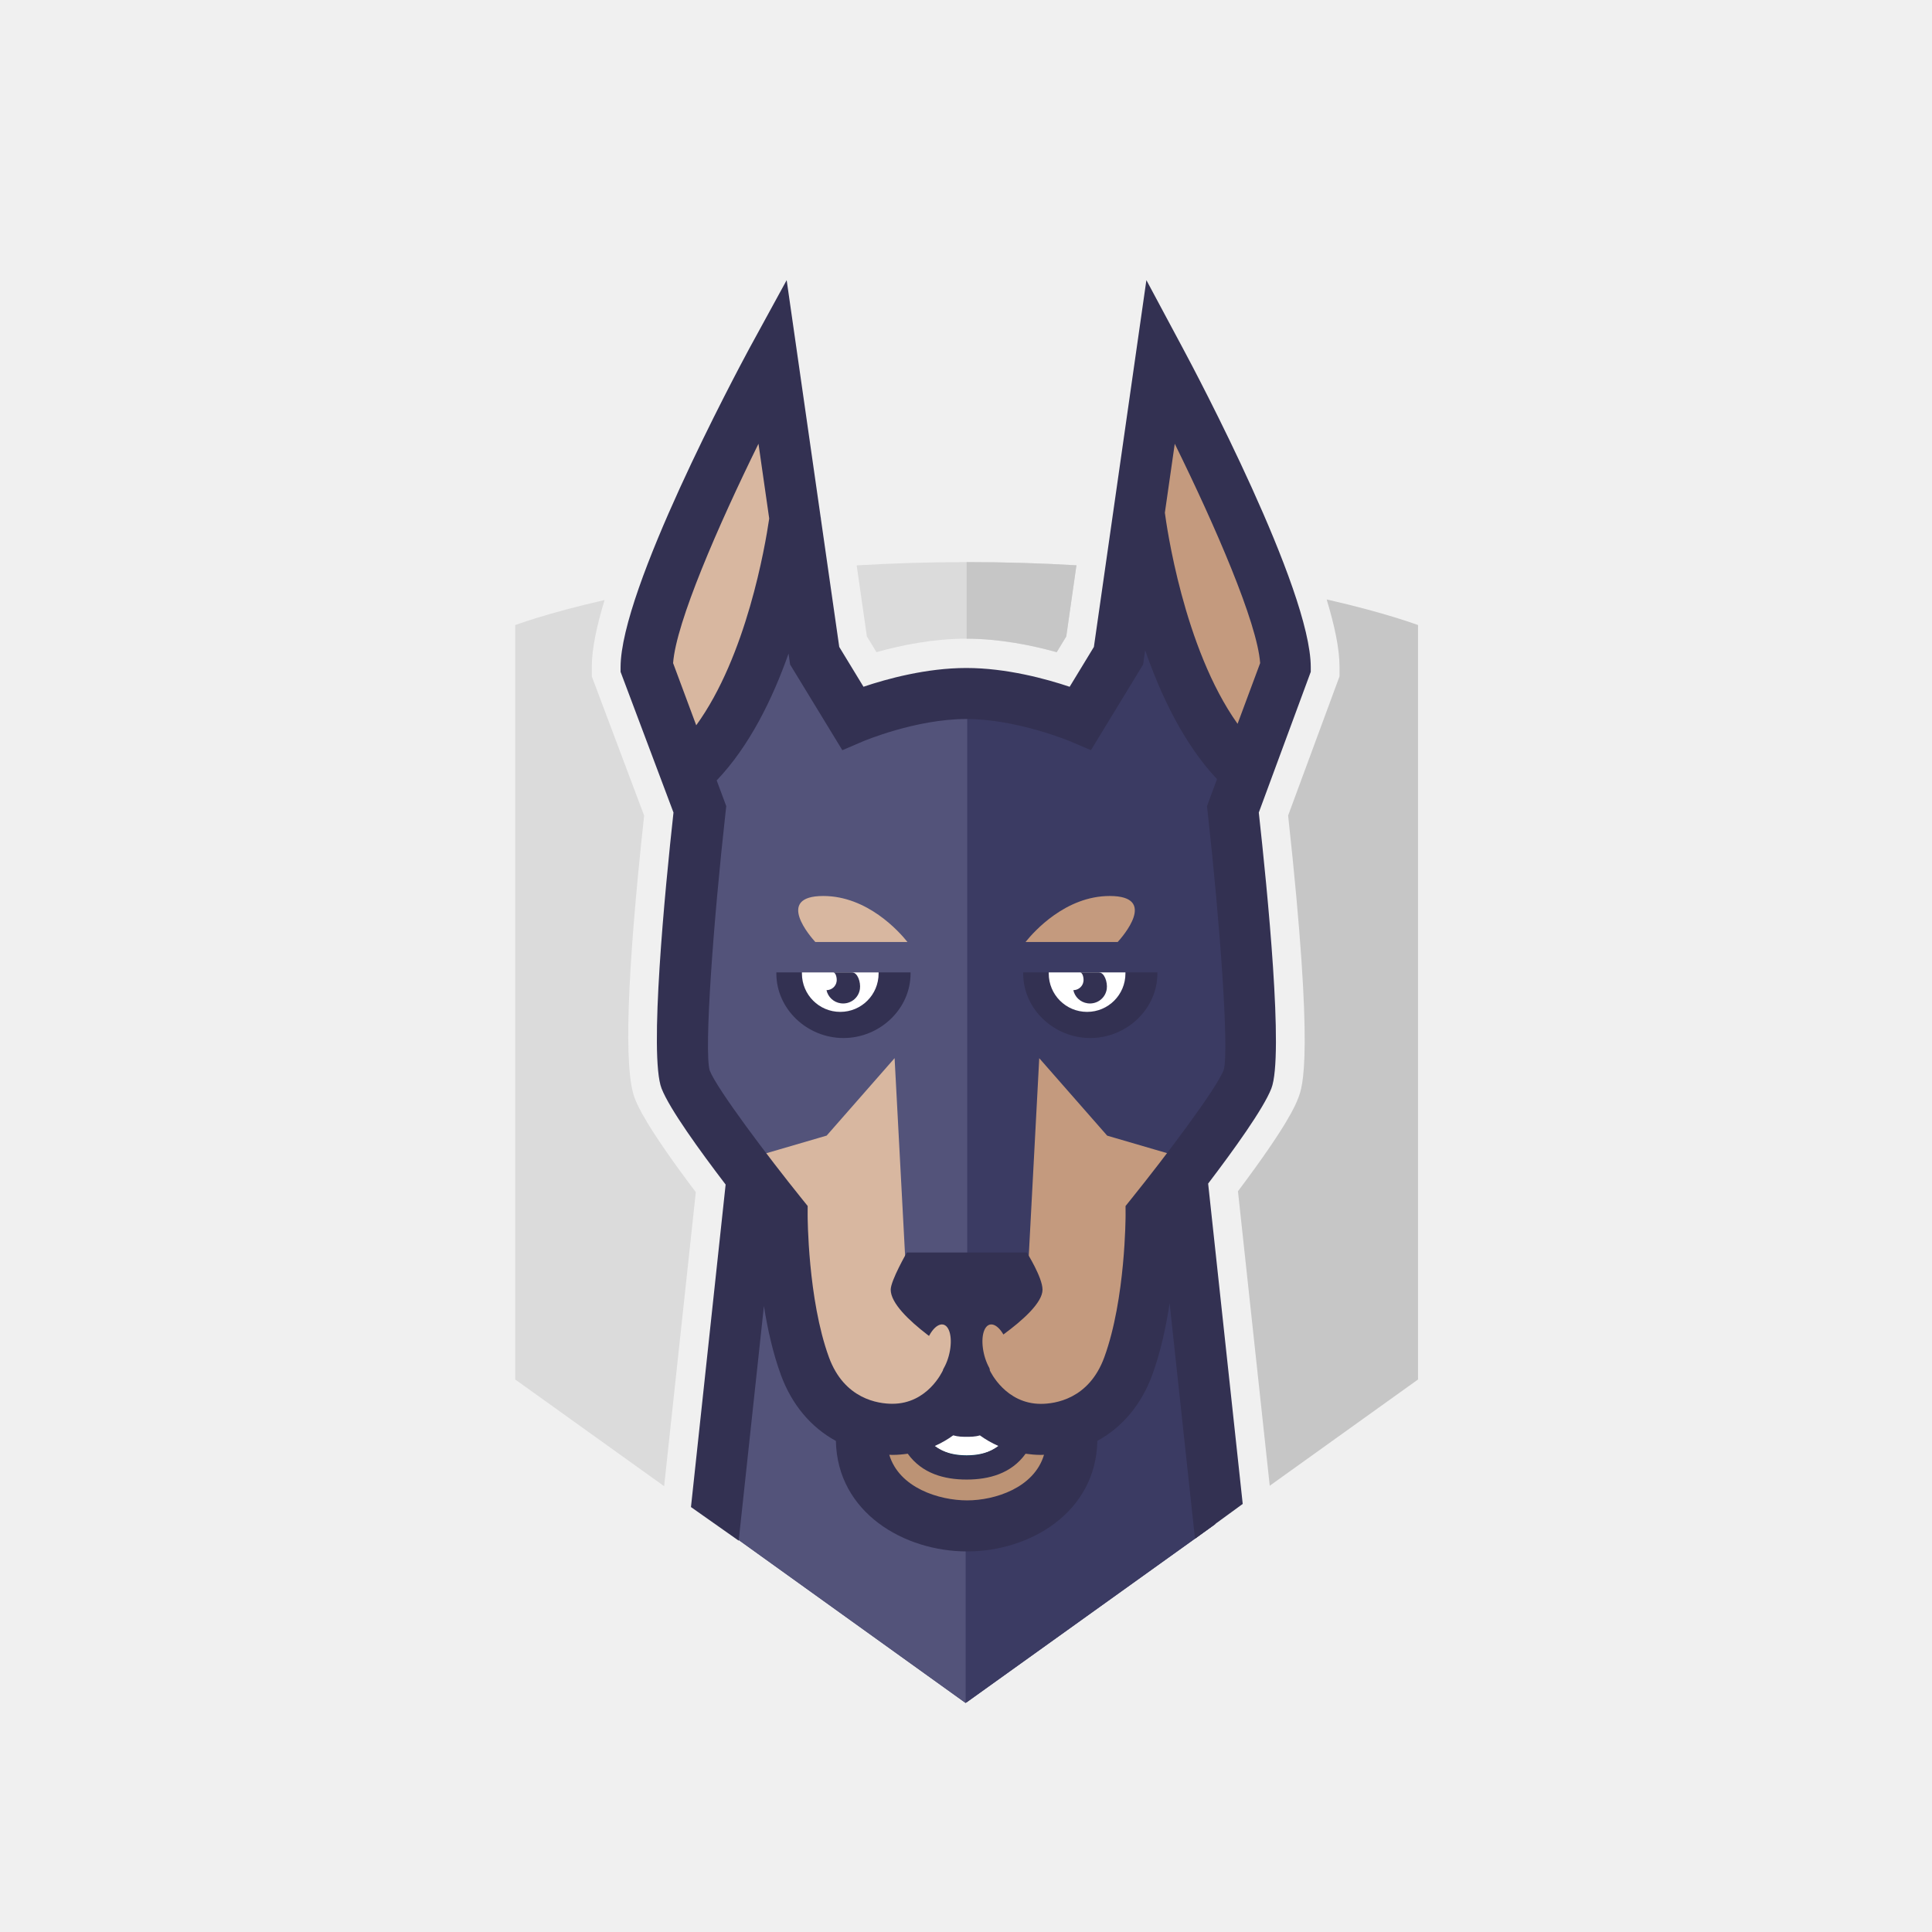
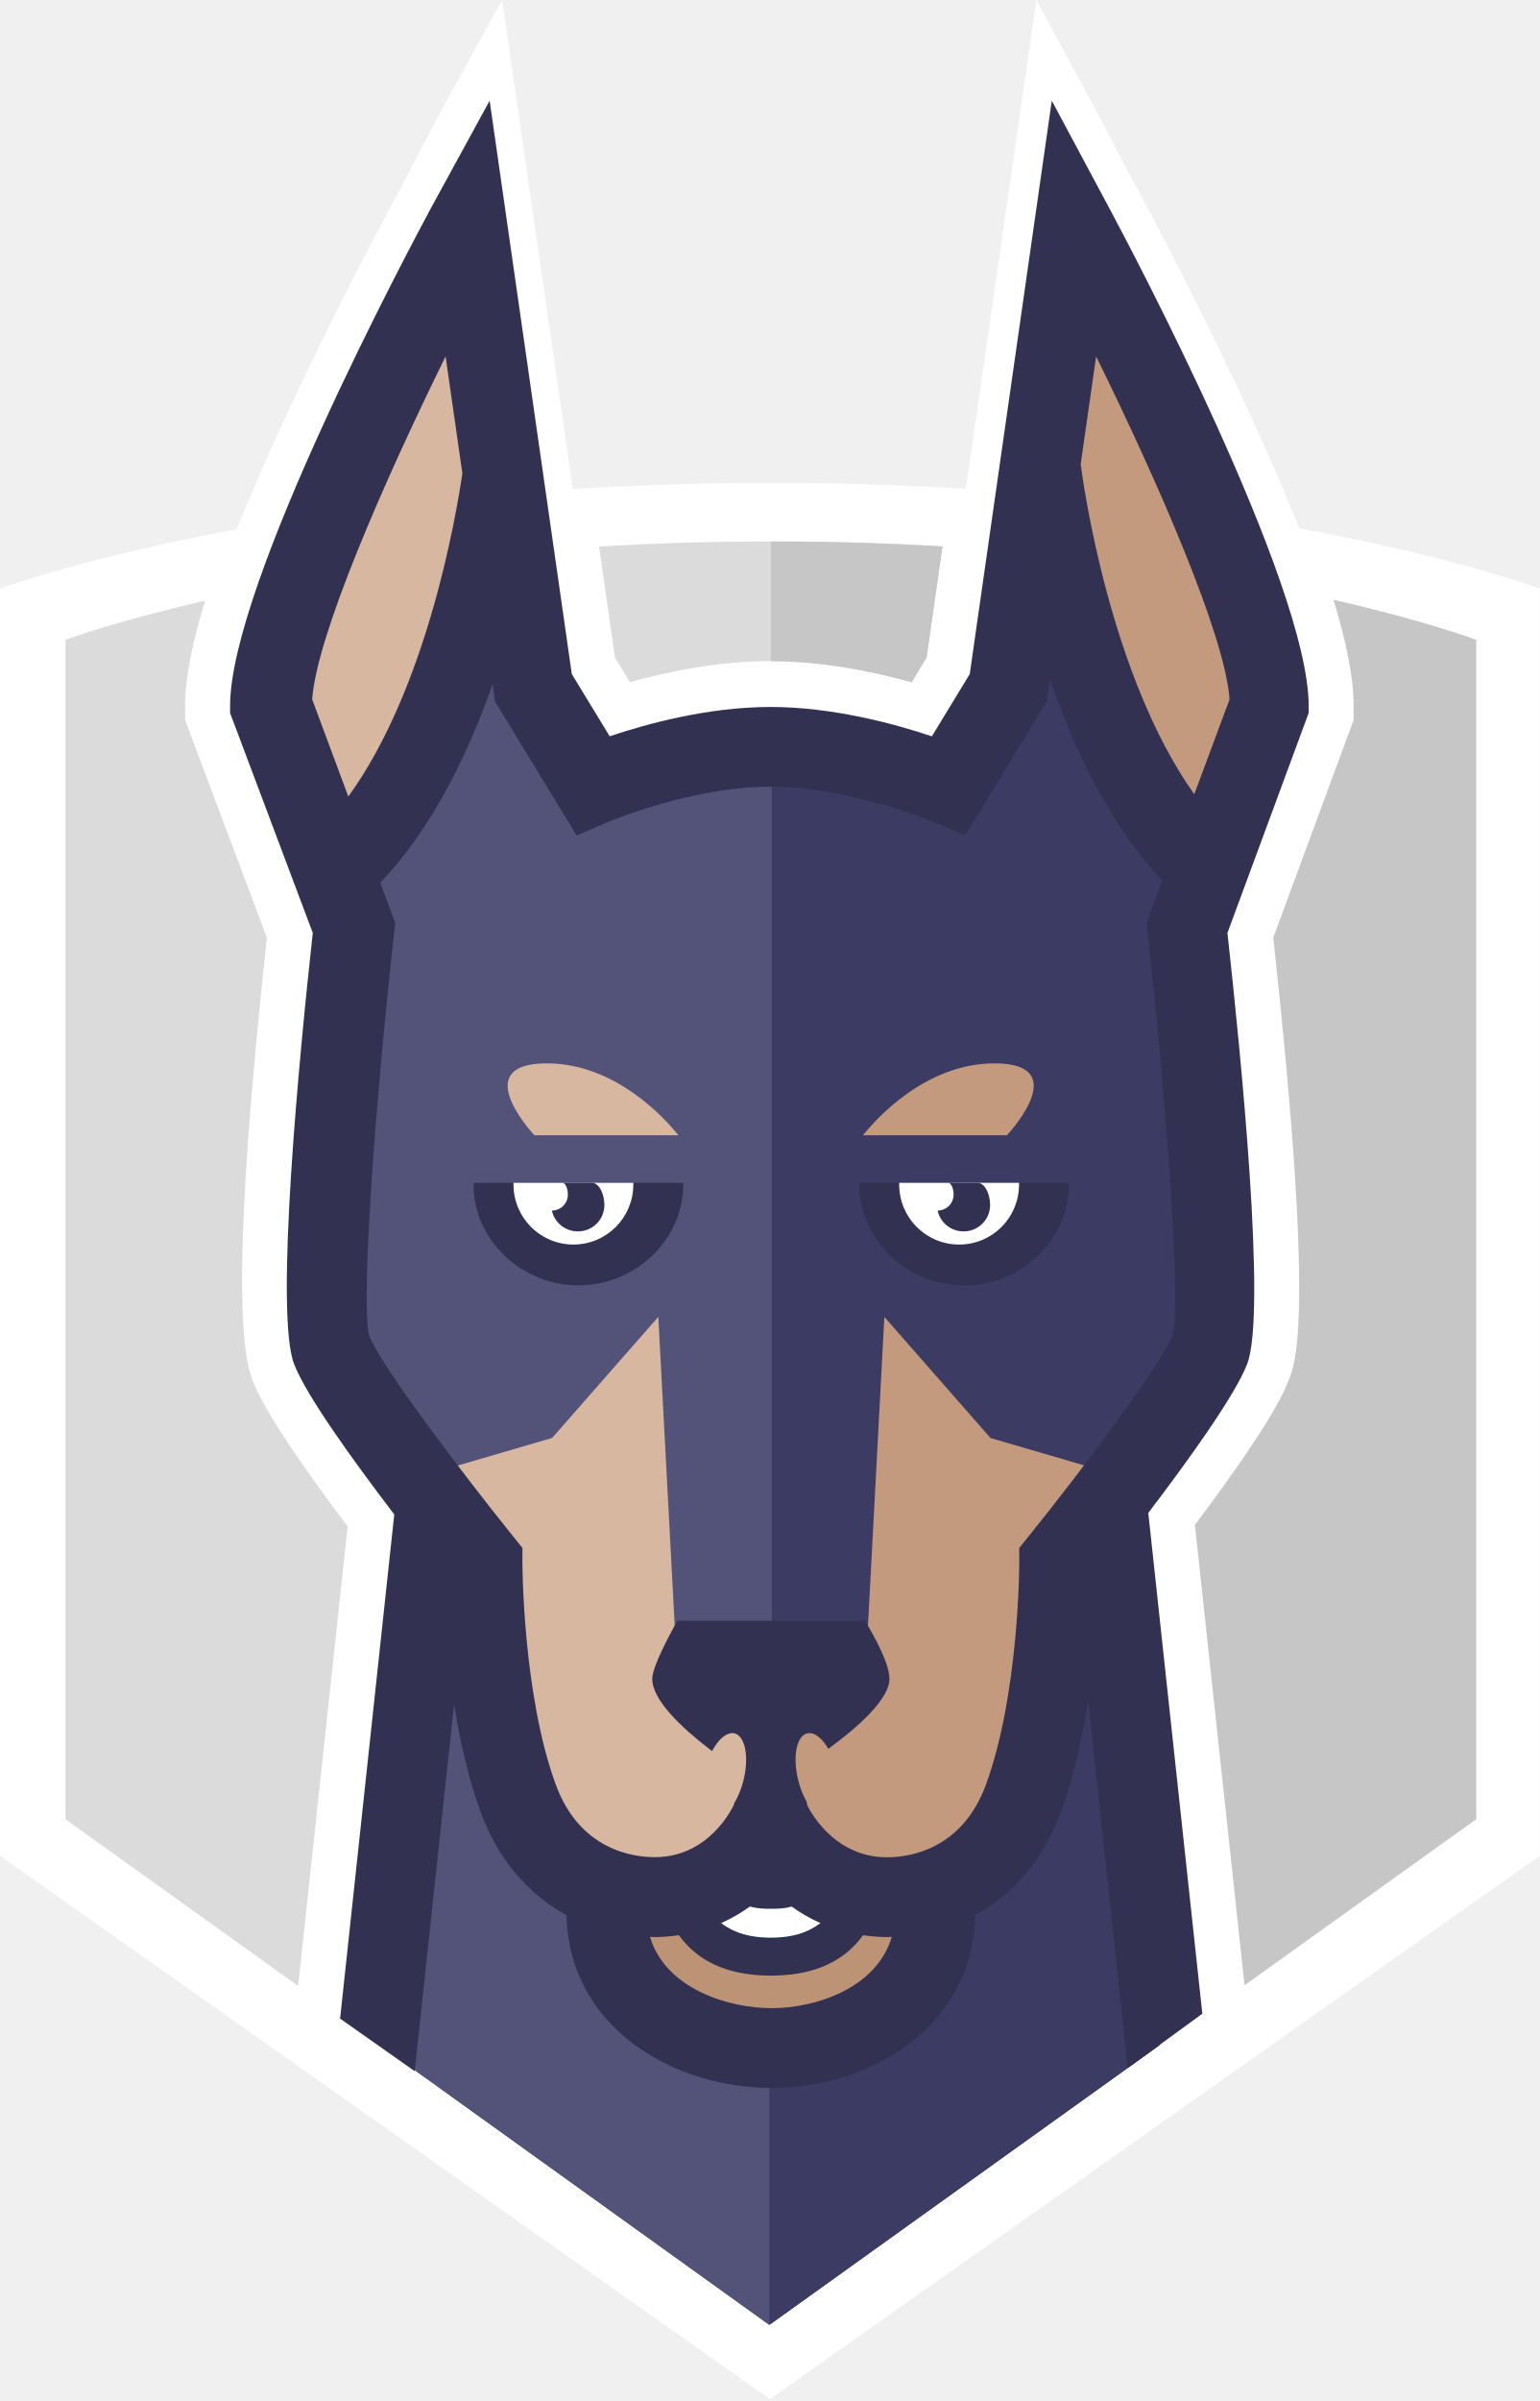
- <svg xmlns="http://www.w3.org/2000/svg" width="600px" height="600px" viewBox="0 0 600 600" version="1.1">
+ <svg xmlns="http://www.w3.org/2000/svg" width="306px" height="477px" viewBox="0 0 306 477" version="1.1">
  <defs />
-   <g id="Logo" stroke="none" stroke-width="1" fill="none" fill-rule="evenodd">
-     <g id="symbol">
-       <g transform="translate(160, 87)" id="Group">
-         <g>
-           <path d="M109.218,110.647 L112.185,115.524 C120.096,113.317 130.002,111.346 140.114,111.346 C150.254,111.346 160.211,113.325 168.164,115.538 L171.141,110.655 L174.299,88.557 C163.687,87.936 152.387,87.565 140.378,87.565 C128.225,87.565 116.787,87.946 106.049,88.581 L109.218,110.647 L109.218,110.647 Z" id="Shape" fill="#DBDBDB" />
-           <polygon id="Shape" fill="#3B3B63" points="205.262 280.375 139.897 280.375 139.897 170.334 73.574 277.157 63.262 386.849 138.876 441.151 139.897 441.886 217.227 386.458" />
-           <g transform="translate(139.531, 87.0524)" id="Shape" fill="#C6C6C6">
-             <path d="M28.633,28.487 L31.61,23.605 L34.768,1.507 C24.156,0.886 12.856,0.515 0.847,0.515 C0.785,0.515 0.721,0.518 0.657,0.518 L0.657,24.297 C10.779,24.307 20.701,26.278 28.633,28.487 L28.633,28.487 Z" />
-             <path d="M112.472,12.106 C114.937,20.212 116.468,27.462 116.468,32.981 L116.468,35.997 L100.507,79.22 C108.681,154.044 105.016,163.457 103.627,167.019 C102.815,169.112 100.406,175.3 84.93,195.897 L94.798,287.358 L140.851,254.357 L140.851,20.065 C140.849,20.065 130.985,16.319 112.472,12.106 L112.472,12.106 Z" />
-           </g>
-           <polygon id="Shape" fill="#3B3B63" points="217.535 386.232 205.593 280.375 140.225 280.375 140.225 441.64" />
-           <polygon id="Shape" fill="#53537A" points="63.262 386.849 139.897 441.886 139.897 170.334 73.574 277.157" />
-           <path d="M172.879,355.58 C172.879,373.73 155.92,382.727 140.362,382.727 C124.805,382.727 107.503,373.73 107.503,355.58" id="Shape" fill="#BC9375" />
-           <path d="M163.344,345.294 C163.344,366.58 151.88,372.286 140.19,372.286 C128.502,372.286 117.034,366.58 117.034,345.294" id="Shape" fill="#083251" />
-           <path d="M140.19,364.966 C127.7,364.966 121.626,355.806 121.626,336.976 L127.582,336.976 C127.582,359.022 136.095,359.022 140.19,359.022 C144.283,359.022 152.798,359.022 152.798,336.976 L158.751,336.976 C158.751,355.806 152.678,364.966 140.19,364.966 L140.19,364.966 Z" id="Shape" fill="#FFFFFF" />
-           <g transform="translate(40.69655, 24.21397)" id="Shape">
-             <path d="M198.636,95.82 C198.636,72.857 159.813,0.608 159.813,0.608 L146.68,92.235 L134.894,111.58 L99.567,113.015 L99.427,113.3 L99.427,113.015 L64.095,111.58 L52.313,92.235 L39.179,0.608 C39.179,0.608 0.353,72.857 0.353,95.82 L16.755,139.942 C16.755,139.942 8.478,214.054 12.257,223.758 C16.025,233.463 42.195,265.918 42.195,265.918 C42.195,265.918 42.117,293.202 49.282,312.818 C54.394,326.826 65.657,332.507 76.442,332.507 C92.961,332.507 99.424,317.358 99.424,317.358 C99.424,317.358 106.042,332.507 122.561,332.507 C133.343,332.507 144.595,326.835 149.719,312.818 C156.876,293.21 156.804,265.918 156.804,265.918 C156.804,265.918 182.968,233.463 186.743,223.758 C190.52,214.052 182.241,139.942 182.241,139.942 L198.636,95.82 L198.636,95.82 Z" fill="#C49A7E" />
-             <path d="M99.493,113.162 L99.426,113.3 L99.426,113.017 L64.093,111.582 L52.311,92.237 L39.173,0.61 C39.173,0.61 0.351,72.859 0.351,95.822 L16.75,139.944 C16.75,139.944 8.475,214.056 12.248,223.76 C16.023,233.465 42.183,265.92 42.183,265.92 C42.183,265.92 42.115,293.204 49.272,312.82 C54.392,326.828 65.655,332.509 76.43,332.509 C92.959,332.509 99.422,317.36 99.422,317.36 C99.422,317.36 99.451,317.414 99.495,317.513 L99.495,113.162 L99.493,113.162 L99.493,113.162 Z" fill="#D8B7A0" />
-           </g>
-           <path d="M223.29,168.499 C220.281,162.204 224.56,147.31 224.56,147.31 C200.043,122.191 193.911,69.81 193.911,69.81 C189.334,86.315 179.385,134.98 179.385,134.98 C179.385,134.98 161.087,128.168 140.271,128.135 L140.271,128.135 L140.198,128.135 L140.116,128.135 L140.116,128.135 C138.973,128.141 137.847,128.17 136.721,128.207 L136.721,333.552 L138.275,335.827 L138.275,334.703 L139.236,334.703 L139.236,335.827 L139.246,334.703 L141.143,334.703 L141.143,335.827 L141.143,334.703 L142.114,334.703 L142.114,335.827 L159.062,311.09 L162.746,241.63 L183.846,265.688 L211.027,273.625 C211.027,273.625 221.197,266.378 221.197,266.405 C225.515,260.362 226.947,255.214 227.992,252.543 C231.767,242.824 223.29,168.499 223.29,168.499 L223.29,168.499 Z" id="Shape" fill="#3B3B63" />
-           <path d="M140.38,128.133 C140.353,128.133 140.331,128.131 140.308,128.131 L140.308,128.133 C119.485,128.168 101.185,134.976 101.185,134.976 C101.185,134.976 91.232,86.313 86.658,69.806 C86.658,69.806 80.531,122.187 56.01,147.306 C56.01,147.306 60.289,162.202 57.279,168.495 C57.279,168.495 48.803,242.824 52.578,252.527 C53.621,255.201 55.064,260.347 59.376,266.39 C59.376,266.363 69.552,273.612 69.552,273.612 L96.728,265.672 L117.824,241.619 L121.518,311.079 L138.455,335.815 L138.455,334.691 L139.426,334.691 L139.426,335.815 L139.426,334.691 L140.378,334.691 L140.378,128.133 L140.38,128.133 L140.38,128.133 Z" id="Shape" fill="#53537A" />
-           <g transform="translate(79.45517, 214.7293)" id="Shape">
-             <g transform="translate(77.51724, 0)">
-               <path d="M32.54,0.261 L32.54,0.261 L8.723,0.261 L8.723,0.261 L0.785,0.261 L0.785,0.596 C0.785,11.669 10.374,20.639 21.621,20.639 C32.873,20.639 42.462,11.667 42.462,0.596 L42.462,0.261 L32.54,0.261 L32.54,0.261 Z" fill="#333152" />
-               <path d="M8.723,0.261 L8.723,0.596 C8.723,7.183 14.033,12.52 20.633,12.52 C27.234,12.52 32.542,7.183 32.542,0.596 L32.542,0.261 L8.723,0.261 L8.723,0.261 Z" fill="#FFFFFF" />
-               <path d="M24.307,0.261 L18.726,0.261 C18.672,0.261 18.625,0.288 18.577,0.298 C19.269,0.443 19.653,2.01 19.503,3.053 C19.28,4.647 17.92,5.753 16.362,5.78 C16.815,7.864 18.517,9.539 20.777,9.856 C23.664,10.264 26.333,8.287 26.742,5.407 C27.036,3.287 26.015,0.261 24.307,0.261 L24.307,0.261 Z" fill="#333152" />
-             </g>
-             <g>
-               <path d="M33.402,0.261 L33.402,0.261 L9.589,0.261 L9.589,0.261 L1.649,0.261 L1.649,0.596 C1.649,11.669 11.24,20.639 22.486,20.639 C33.737,20.639 43.328,11.667 43.328,0.596 L43.328,0.261 L33.402,0.261 L33.402,0.261 Z" fill="#333152" />
-               <path d="M9.589,0.261 L9.589,0.596 C9.589,7.183 14.903,12.52 21.494,12.52 C28.096,12.52 33.404,7.183 33.404,0.596 L33.404,0.261 L9.589,0.261 L9.589,0.261 Z" fill="#FFFFFF" />
-               <path d="M25.174,0.261 L19.587,0.261 C19.538,0.261 19.486,0.288 19.441,0.298 C20.131,0.443 20.513,2.01 20.368,3.053 C20.143,4.647 18.79,5.753 17.222,5.78 C17.682,7.864 19.383,9.539 21.639,9.856 C24.525,10.264 27.199,8.287 27.602,5.407 C27.9,3.287 26.881,0.261 25.174,0.261 L25.174,0.261 Z" fill="#333152" />
-             </g>
-           </g>
-           <path d="M187.117,205.538 C188.45,204.08 199.77,191.258 184.631,191.258 C170.951,191.258 161.108,202.277 158.5,205.538 L187.117,205.538 L187.117,205.538 Z" id="Shape" fill="#C49A7E" />
-           <path d="M121.816,205.538 C119.21,202.277 109.367,191.258 95.683,191.258 C80.552,191.258 91.871,204.08 93.197,205.538 L121.816,205.538 L121.816,205.538 Z" id="Shape" fill="#D8B7A0" />
-           <rect id="Rectangle-path" fill="#53537A" x="73.8" y="209.436" width="57.911" height="5.436" />
-           <path d="M247.071,120.223 C247.071,95.97 211.471,28.843 207.403,21.268 L196.022,0 L179.718,113.911 L172.193,126.284 C164.928,123.848 152.564,120.45 140.114,120.45 C127.679,120.45 115.398,123.837 108.164,126.276 L100.635,113.909 L94.912,73.979 C94.92,73.913 94.93,73.824 94.93,73.784 L94.885,73.778 L84.306,0 L72.684,21.268 C68.611,28.843 32.726,95.97 32.726,120.223 L32.726,121.647 L49.158,165.34 C46.53,189.163 41.514,240.911 45.454,251.024 C47.91,257.348 57.359,270.406 65.351,280.872 L54.586,381.03 L69.407,391.469 L77.24,318.61 C78.366,325.696 80.027,333.179 82.492,339.938 C85.891,349.252 91.899,356.304 99.588,360.488 C100.046,382.787 120.805,394.812 140.362,394.812 C159.759,394.812 180.346,382.777 180.795,360.47 C188.47,356.294 194.469,349.243 197.865,339.938 C200.432,332.908 202.117,325.079 203.237,317.747 L211.116,390.869 L225.938,380.059 L215.199,280.57 C223.13,270.151 232.401,257.284 234.833,251.03 C238.772,240.918 233.554,189.163 230.93,165.343 L247.069,121.645 L247.069,120.223 L247.071,120.223 Z M49.037,118.933 C49.937,106.353 63.047,76.211 75.552,50.81 L78.885,74.035 C77.614,82.719 71.804,116.776 56.219,138.243 L49.037,118.933 L49.037,118.933 Z M140.362,378.957 C131.648,378.957 119.256,375.078 116.173,364.796 C116.489,364.806 116.799,364.833 117.121,364.833 C118.805,364.833 120.384,364.678 121.909,364.461 C126.33,370.605 133.215,372.489 140.192,372.489 C147.18,372.489 154.079,370.623 158.507,364.469 C160.023,364.676 161.585,364.833 163.255,364.833 C163.583,364.833 163.899,364.806 164.226,364.796 C161.174,375.078 148.947,378.957 140.362,378.957 L140.362,378.957 Z M130.308,362.057 C132.429,361.115 134.343,359.993 136.031,358.758 C137.574,359.211 139.054,359.211 140.19,359.211 C141.32,359.211 142.785,359.221 144.316,358.768 C146.008,359.993 147.926,361.115 150.046,362.057 C147.387,364.042 144.112,365.158 140.198,365.158 C136.262,365.158 132.971,364.049 130.308,362.057 L130.308,362.057 Z M220.039,245.29 C217.738,251.189 201.859,272.263 191.311,285.348 L189.551,287.542 L189.559,290.341 C189.559,290.594 189.551,316.426 182.952,334.504 C178.181,347.569 167.585,348.981 163.255,348.981 C152.294,348.981 147.564,338.951 147.397,338.589 L146.771,329.193 L133.446,329.193 L132.845,338.535 C132.655,338.961 128.041,348.956 117.134,348.956 C112.795,348.956 102.203,347.56 97.428,334.494 C90.85,316.48 90.819,290.594 90.819,290.331 L90.829,287.532 L89.069,285.348 C78.527,272.273 62.646,251.198 60.403,245.443 C58.611,239.218 61.57,198.961 65.337,165.227 L65.545,163.355 L62.572,155.367 C72.785,144.679 79.951,129.969 84.895,115.967 L85.376,119.376 L101.596,145.983 L107.933,143.267 C108.092,143.199 124.343,136.297 140.124,136.297 C155.804,136.297 172.323,143.205 172.478,143.273 L178.805,145.966 L195.006,119.37 L195.642,114.929 C200.533,129.068 207.692,144.041 217.953,154.967 L214.841,163.349 L215.048,165.22 C218.814,198.961 221.773,239.218 220.039,245.29 L220.039,245.29 Z M224.339,137.787 C207.5,114.155 202.217,75.738 201.76,72.226 L204.832,50.812 C217.335,76.211 230.453,106.355 231.352,118.935 L224.339,137.787 L224.339,137.787 Z" id="Shape" fill="#333152" />
-           <g transform="translate(116.2759, 301.7817)" id="Shape">
-             <path d="M42.602,0.193 L5.351,0.193 C5.351,0.193 0.341,8.91 0.341,11.739 C0.341,20.138 23.269,33.511 23.269,33.511 C23.269,33.511 47.487,19.74 47.487,11.739 C47.487,7.922 42.602,0.193 42.602,0.193 L42.602,0.193 Z" fill="#333152" />
-             <g transform="translate(9.689655, 21.27948)">
-               <path d="M25.732,4.519 C23.654,0.842 20.972,0.17 19.742,3.006 C18.515,5.844 19.217,11.125 21.294,14.795 C23.371,18.474 26.055,19.146 27.28,16.308 C28.511,13.472 27.813,8.189 25.732,4.519 L25.732,4.519 Z" fill="#C49A7E" />
-               <path d="M2.717,4.519 C0.636,8.189 -0.056,13.472 1.169,16.308 C2.395,19.146 5.074,18.474 7.161,14.795 C9.238,11.127 9.934,5.844 8.703,3.006 C7.478,0.17 4.798,0.842 2.717,4.519 L2.717,4.519 Z" fill="#D8B7A0" />
-             </g>
-           </g>
-           <path d="M56.09,283.245 C40.369,262.397 37.945,256.172 37.123,254.06 C33.679,245.207 34.66,215.687 40.042,166.291 L23.794,123.075 L23.794,120.034 C23.794,114.565 25.3,107.39 27.765,99.336 C9.68,103.474 0,107.117 0,107.117 L0,341.408 L46.251,374.552 L56.09,283.245 L56.09,283.245 Z" id="Shape" fill="#DBDBDB" />
+   <g id="Page-1" stroke="none" stroke-width="1" fill="none" fill-rule="evenodd">
+     <g id="wordmark-symbol-_vertical-_bw" fill-rule="nonzero" fill="#FFFFFF">
+       <g id="Group-3">
+         <path d="M223.768,33.361 L225.786,37.094 C230.195,45.219 268.779,117.219 268.776,143.233 L268.776,144.758 L251.285,191.628 C254.129,217.177 259.785,272.689 255.515,283.535 C252.879,290.243 242.831,304.043 234.236,315.219 L229.724,315.228 L234.397,358.153 L220.31,368.34 L214.541,315.258 L209.389,315.268 C208.88,316.994 208.324,318.692 207.716,320.344 C204.489,329.112 198.786,335.757 191.493,339.693 C191.065,360.714 171.499,372.055 153.064,372.055 C134.476,372.055 114.746,360.723 114.311,339.709 C107.003,335.766 101.293,329.121 98.062,320.344 C97.481,318.764 96.947,317.141 96.456,315.493 L91.416,315.504 L85.626,368.905 L71.539,359.068 L76.259,315.534 L71.827,315.543 C63.165,304.317 52.924,290.312 50.262,283.529 C45.992,272.681 51.428,217.177 54.276,191.624 L36.467,144.76 L36.467,143.233 C36.467,117.219 75.36,45.219 79.775,37.094 L80.13,36.451 C84.379,28.112 87.685,21.989 88.741,20.042 L99.786,0 C99.786,0 109.874,69.653 109.867,69.715 L115.306,107.343 L120.392,149.023 C126.564,147.078 135.227,144.828 144.522,143.905 C147.054,137.696 149.804,133.55 152.828,133.55 C158.626,133.55 164.404,139.131 169.602,145.093 C175.336,146.133 180.559,147.525 184.737,148.811 L190.469,107.345 L205.964,0 L216.781,20.042 C217.701,21.74 220.316,26.613 223.768,33.361 Z" id="Shape-Copy-45" />
+         <path d="M152.999,476.629 L0,368.678 L0,116.948 C0,116.948 56.573,95.945 153.207,95.945 C249.841,95.945 306,116.948 306,116.948 L306,368.678 L152.999,476.629 Z" id="Shape-Copy-44" />
+       </g>
+     </g>
+     <g id="symbol" transform="translate(13, 20)" fill-rule="nonzero">
+       <path d="M109.218,110.647 L112.185,115.524 C120.096,113.317 130.002,111.346 140.114,111.346 C150.254,111.346 160.211,113.325 168.164,115.538 L171.141,110.655 L174.299,88.557 C163.687,87.936 152.387,87.565 140.378,87.565 C128.225,87.565 116.787,87.946 106.049,88.581 L109.218,110.647 L109.218,110.647 Z" id="Shape" fill="#DBDBDB" />
+       <polygon id="Shape" fill="#3B3B63" points="205.262 280.375 139.897 280.375 139.897 170.334 73.574 277.157 63.262 386.849 138.876 441.151 139.897 441.886 217.227 386.458" />
+       <g id="Shape" transform="translate(139.531, 87.0524)" fill="#C6C6C6">
+         <path d="M28.633,28.487 L31.61,23.605 L34.768,1.507 C24.156,0.886 12.856,0.515 0.847,0.515 C0.785,0.515 0.721,0.518 0.657,0.518 L0.657,24.297 C10.779,24.307 20.701,26.278 28.633,28.487 L28.633,28.487 Z" />
+         <path d="M112.472,12.106 C114.937,20.212 116.468,27.462 116.468,32.981 L116.468,35.997 L100.507,79.22 C108.681,154.044 105.016,163.457 103.627,167.019 C102.815,169.112 100.406,175.3 84.93,195.897 L94.798,287.358 L140.851,254.357 L140.851,20.065 C140.849,20.065 130.985,16.319 112.472,12.106 L112.472,12.106 Z" />
+       </g>
+       <polygon id="Shape" fill="#3B3B63" points="217.535 386.232 205.593 280.375 140.225 280.375 140.225 441.64" />
+       <polygon id="Shape" fill="#53537A" points="63.262 386.849 139.897 441.886 139.897 170.334 73.574 277.157" />
+       <path d="M172.879,355.58 C172.879,373.73 155.92,382.727 140.362,382.727 C124.805,382.727 107.503,373.73 107.503,355.58" id="Shape" fill="#BC9375" />
+       <path d="M163.344,345.294 C163.344,366.58 151.88,372.286 140.19,372.286 C128.502,372.286 117.034,366.58 117.034,345.294" id="Shape" fill="#083251" />
+       <path d="M140.19,364.966 C127.7,364.966 121.626,355.806 121.626,336.976 L127.582,336.976 C127.582,359.022 136.095,359.022 140.19,359.022 C144.283,359.022 152.798,359.022 152.798,336.976 L158.751,336.976 C158.751,355.806 152.678,364.966 140.19,364.966 L140.19,364.966 Z" id="Shape" fill="#FFFFFF" />
+       <g id="Shape" transform="translate(40.69655, 24.21397)">
+         <path d="M198.636,95.82 C198.636,72.857 159.813,0.608 159.813,0.608 L146.68,92.235 L134.894,111.58 L99.567,113.015 L99.427,113.3 L99.427,113.015 L64.095,111.58 L52.313,92.235 L39.179,0.608 C39.179,0.608 0.353,72.857 0.353,95.82 L16.755,139.942 C16.755,139.942 8.478,214.054 12.257,223.758 C16.025,233.463 42.195,265.918 42.195,265.918 C42.195,265.918 42.117,293.202 49.282,312.818 C54.394,326.826 65.657,332.507 76.442,332.507 C92.961,332.507 99.424,317.358 99.424,317.358 C99.424,317.358 106.042,332.507 122.561,332.507 C133.343,332.507 144.595,326.835 149.719,312.818 C156.876,293.21 156.804,265.918 156.804,265.918 C156.804,265.918 182.968,233.463 186.743,223.758 C190.52,214.052 182.241,139.942 182.241,139.942 L198.636,95.82 L198.636,95.82 Z" fill="#C49A7E" />
+         <path d="M99.493,113.162 L99.426,113.3 L99.426,113.017 L64.093,111.582 L52.311,92.237 L39.173,0.61 C39.173,0.61 0.351,72.859 0.351,95.822 L16.75,139.944 C16.75,139.944 8.475,214.056 12.248,223.76 C16.023,233.465 42.183,265.92 42.183,265.92 C42.183,265.92 42.115,293.204 49.272,312.82 C54.392,326.828 65.655,332.509 76.43,332.509 C92.959,332.509 99.422,317.36 99.422,317.36 C99.422,317.36 99.451,317.414 99.495,317.513 L99.495,113.162 L99.493,113.162 L99.493,113.162 Z" fill="#D8B7A0" />
+       </g>
+       <path d="M223.29,168.499 C220.281,162.204 224.56,147.31 224.56,147.31 C200.043,122.191 193.911,69.81 193.911,69.81 C189.334,86.315 179.385,134.98 179.385,134.98 C179.385,134.98 161.087,128.168 140.271,128.135 L140.271,128.135 L140.198,128.135 L140.116,128.135 L140.116,128.135 C138.973,128.141 137.847,128.17 136.721,128.207 L136.721,333.552 L138.275,335.827 L138.275,334.703 L139.236,334.703 L139.236,335.827 L139.246,334.703 L141.143,334.703 L141.143,335.827 L141.143,334.703 L142.114,334.703 L142.114,335.827 L159.062,311.09 L162.746,241.63 L183.846,265.688 L211.027,273.625 C211.027,273.625 221.197,266.378 221.197,266.405 C225.515,260.362 226.947,255.214 227.992,252.543 C231.767,242.824 223.29,168.499 223.29,168.499 L223.29,168.499 Z" id="Shape" fill="#3B3B63" />
+       <path d="M140.38,128.133 C140.353,128.133 140.331,128.131 140.308,128.131 L140.308,128.133 C119.485,128.168 101.185,134.976 101.185,134.976 C101.185,134.976 91.232,86.313 86.658,69.806 C86.658,69.806 80.531,122.187 56.01,147.306 C56.01,147.306 60.289,162.202 57.279,168.495 C57.279,168.495 48.803,242.824 52.578,252.527 C53.621,255.201 55.064,260.347 59.376,266.39 C59.376,266.363 69.552,273.612 69.552,273.612 L96.728,265.672 L117.824,241.619 L121.518,311.079 L138.455,335.815 L138.455,334.691 L139.426,334.691 L139.426,335.815 L139.426,334.691 L140.378,334.691 L140.378,128.133 L140.38,128.133 L140.38,128.133 Z" id="Shape" fill="#53537A" />
+       <g id="Shape" transform="translate(80.45517, 214.7293)">
+         <g id="Group" transform="translate(76.51724, 0)">
+           <path d="M32.54,0.261 L32.54,0.261 L8.723,0.261 L8.723,0.261 L0.785,0.261 L0.785,0.596 C0.785,11.669 10.374,20.639 21.621,20.639 C32.873,20.639 42.462,11.667 42.462,0.596 L42.462,0.261 L32.54,0.261 L32.54,0.261 Z" id="Shape" fill="#333152" />
+           <path d="M8.723,0.261 L8.723,0.596 C8.723,7.183 14.033,12.52 20.633,12.52 C27.234,12.52 32.542,7.183 32.542,0.596 L32.542,0.261 L8.723,0.261 L8.723,0.261 Z" id="Shape" fill="#FFFFFF" />
+           <path d="M24.307,0.261 L18.726,0.261 C18.672,0.261 18.625,0.288 18.577,0.298 C19.269,0.443 19.653,2.01 19.503,3.053 C19.28,4.647 17.92,5.753 16.362,5.78 C16.815,7.864 18.517,9.539 20.777,9.856 C23.664,10.264 26.333,8.287 26.742,5.407 C27.036,3.287 26.015,0.261 24.307,0.261 L24.307,0.261 Z" id="Shape" fill="#333152" />
+         </g>
+         <g id="Group">
+           <path d="M32.402,0.261 L32.402,0.261 L8.589,0.261 L8.589,0.261 L0.649,0.261 L0.649,0.596 C0.649,11.669 10.24,20.639 21.486,20.639 C32.737,20.639 42.328,11.667 42.328,0.596 L42.328,0.261 L32.402,0.261 L32.402,0.261 Z" id="Shape" fill="#333152" />
+           <path d="M8.589,0.261 L8.589,0.596 C8.589,7.183 13.903,12.52 20.494,12.52 C27.096,12.52 32.404,7.183 32.404,0.596 L32.404,0.261 L8.589,0.261 L8.589,0.261 Z" id="Shape" fill="#FFFFFF" />
+           <path d="M24.174,0.261 L18.587,0.261 C18.538,0.261 18.486,0.288 18.441,0.298 C19.131,0.443 19.513,2.01 19.368,3.053 C19.143,4.647 17.79,5.753 16.222,5.78 C16.682,7.864 18.383,9.539 20.639,9.856 C23.525,10.264 26.199,8.287 26.602,5.407 C26.9,3.287 25.881,0.261 24.174,0.261 L24.174,0.261 Z" id="Shape" fill="#333152" />
        </g>
      </g>
+       <path d="M187.117,205.538 C188.45,204.08 199.77,191.258 184.631,191.258 C170.951,191.258 161.108,202.277 158.5,205.538 L187.117,205.538 L187.117,205.538 Z" id="Shape" fill="#C49A7E" />
+       <path d="M121.816,205.538 C119.21,202.277 109.367,191.258 95.683,191.258 C80.552,191.258 91.871,204.08 93.197,205.538 L121.816,205.538 L121.816,205.538 Z" id="Shape" fill="#D8B7A0" />
+       <rect id="Rectangle-path" fill="#53537A" x="73.8" y="209.436" width="57.911" height="5.436" />
+       <path d="M247.071,120.223 C247.071,95.97 211.471,28.843 207.403,21.268 L196.022,0 L179.718,113.911 L172.193,126.284 C164.928,123.848 152.564,120.45 140.114,120.45 C127.679,120.45 115.398,123.837 108.164,126.276 L100.635,113.909 L94.912,73.979 C94.92,73.913 94.93,73.824 94.93,73.784 L94.885,73.778 L84.306,0 L72.684,21.268 C68.611,28.843 32.726,95.97 32.726,120.223 L32.726,121.647 L49.158,165.34 C46.53,189.163 41.514,240.911 45.454,251.024 C47.91,257.348 57.359,270.406 65.351,280.872 L54.586,381.03 L69.407,391.469 L77.24,318.61 C78.366,325.696 80.027,333.179 82.492,339.938 C85.891,349.252 91.899,356.304 99.588,360.488 C100.046,382.787 120.805,394.812 140.362,394.812 C159.759,394.812 180.346,382.777 180.795,360.47 C188.47,356.294 194.469,349.243 197.865,339.938 C200.432,332.908 202.117,325.079 203.237,317.747 L211.116,390.869 L225.938,380.059 L215.199,280.57 C223.13,270.151 232.401,257.284 234.833,251.03 C238.772,240.918 233.554,189.163 230.93,165.343 L247.069,121.645 L247.069,120.223 L247.071,120.223 Z M49.037,118.933 C49.937,106.353 63.047,76.211 75.552,50.81 L78.885,74.035 C77.614,82.719 71.804,116.776 56.219,138.243 L49.037,118.933 L49.037,118.933 Z M140.362,378.957 C131.648,378.957 119.256,375.078 116.173,364.796 C116.489,364.806 116.799,364.833 117.121,364.833 C118.805,364.833 120.384,364.678 121.909,364.461 C126.33,370.605 133.215,372.489 140.192,372.489 C147.18,372.489 154.079,370.623 158.507,364.469 C160.023,364.676 161.585,364.833 163.255,364.833 C163.583,364.833 163.899,364.806 164.226,364.796 C161.174,375.078 148.947,378.957 140.362,378.957 L140.362,378.957 Z M130.308,362.057 C132.429,361.115 134.343,359.993 136.031,358.758 C137.574,359.211 139.054,359.211 140.19,359.211 C141.32,359.211 142.785,359.221 144.316,358.768 C146.008,359.993 147.926,361.115 150.046,362.057 C147.387,364.042 144.112,365.158 140.198,365.158 C136.262,365.158 132.971,364.049 130.308,362.057 L130.308,362.057 Z M220.039,245.29 C217.738,251.189 201.859,272.263 191.311,285.348 L189.551,287.542 L189.559,290.341 C189.559,290.594 189.551,316.426 182.952,334.504 C178.181,347.569 167.585,348.981 163.255,348.981 C152.294,348.981 147.564,338.951 147.397,338.589 L146.771,329.193 L133.446,329.193 L132.845,338.535 C132.655,338.961 128.041,348.956 117.134,348.956 C112.795,348.956 102.203,347.56 97.428,334.494 C90.85,316.48 90.819,290.594 90.819,290.331 L90.829,287.532 L89.069,285.348 C78.527,272.273 62.646,251.198 60.403,245.443 C58.611,239.218 61.57,198.961 65.337,165.227 L65.545,163.355 L62.572,155.367 C72.785,144.679 79.951,129.969 84.895,115.967 L85.376,119.376 L101.596,145.983 L107.933,143.267 C108.092,143.199 124.343,136.297 140.124,136.297 C155.804,136.297 172.323,143.205 172.478,143.273 L178.805,145.966 L195.006,119.37 L195.642,114.929 C200.533,129.068 207.692,144.041 217.953,154.967 L214.841,163.349 L215.048,165.22 C218.814,198.961 221.773,239.218 220.039,245.29 L220.039,245.29 Z M224.339,137.787 C207.5,114.155 202.217,75.738 201.76,72.226 L204.832,50.812 C217.335,76.211 230.453,106.355 231.352,118.935 L224.339,137.787 L224.339,137.787 Z" id="Shape" fill="#333152" />
+       <g id="Shape" transform="translate(116.2759, 301.7817)">
+         <path d="M42.602,0.193 L5.351,0.193 C5.351,0.193 0.341,8.91 0.341,11.739 C0.341,20.138 23.269,33.511 23.269,33.511 C23.269,33.511 47.487,19.74 47.487,11.739 C47.487,7.922 42.602,0.193 42.602,0.193 L42.602,0.193 Z" fill="#333152" />
+         <g id="Group" transform="translate(9.689655, 22.27948)">
+           <path d="M25.732,3.519 C23.654,-0.158 20.972,-0.83 19.742,2.006 C18.515,4.844 19.217,10.125 21.294,13.795 C23.371,17.474 26.055,18.146 27.28,15.308 C28.511,12.472 27.813,7.189 25.732,3.519 L25.732,3.519 Z" id="Shape" fill="#C49A7E" />
+           <path d="M2.717,3.519 C0.636,7.189 -0.056,12.472 1.169,15.308 C2.395,18.146 5.074,17.474 7.161,13.795 C9.238,10.127 9.934,4.844 8.703,2.006 C7.478,-0.83 4.798,-0.158 2.717,3.519 L2.717,3.519 Z" id="Shape" fill="#D8B7A0" />
+         </g>
+       </g>
+       <path d="M56.09,283.245 C40.369,262.397 37.945,256.172 37.123,254.06 C33.679,245.207 34.66,215.687 40.042,166.291 L23.794,123.075 L23.794,120.034 C23.794,114.565 25.3,107.39 27.765,99.336 C9.68,103.474 0,107.117 0,107.117 L0,341.408 L46.251,374.552 L56.09,283.245 L56.09,283.245 Z" id="Shape" fill="#DBDBDB" />
    </g>
  </g>
</svg>
